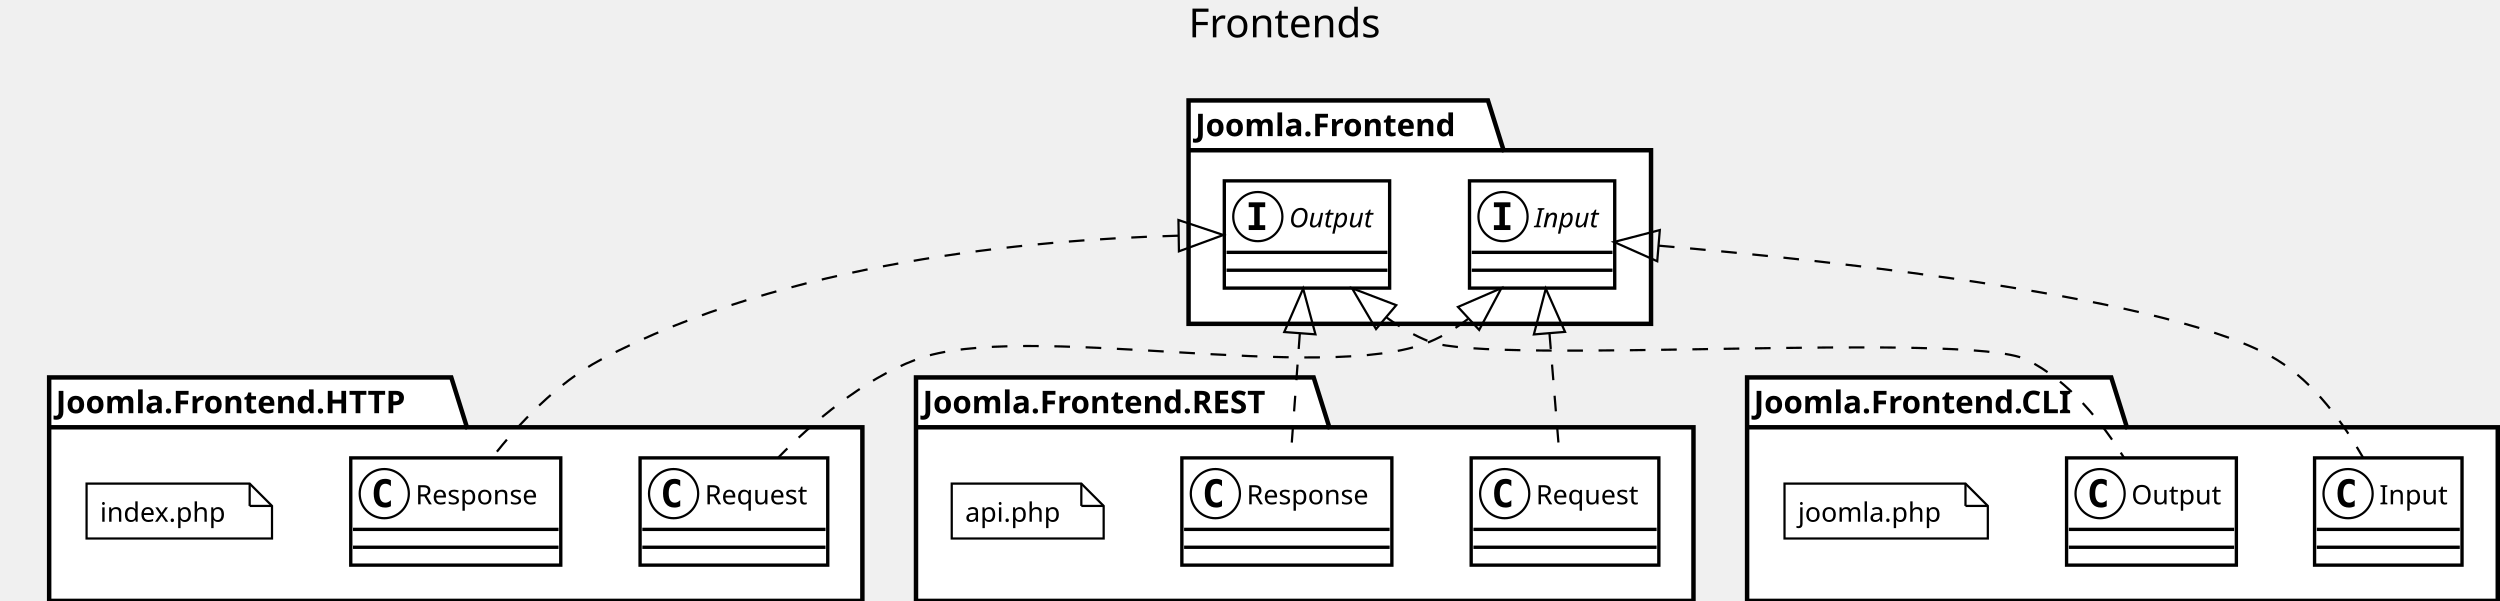
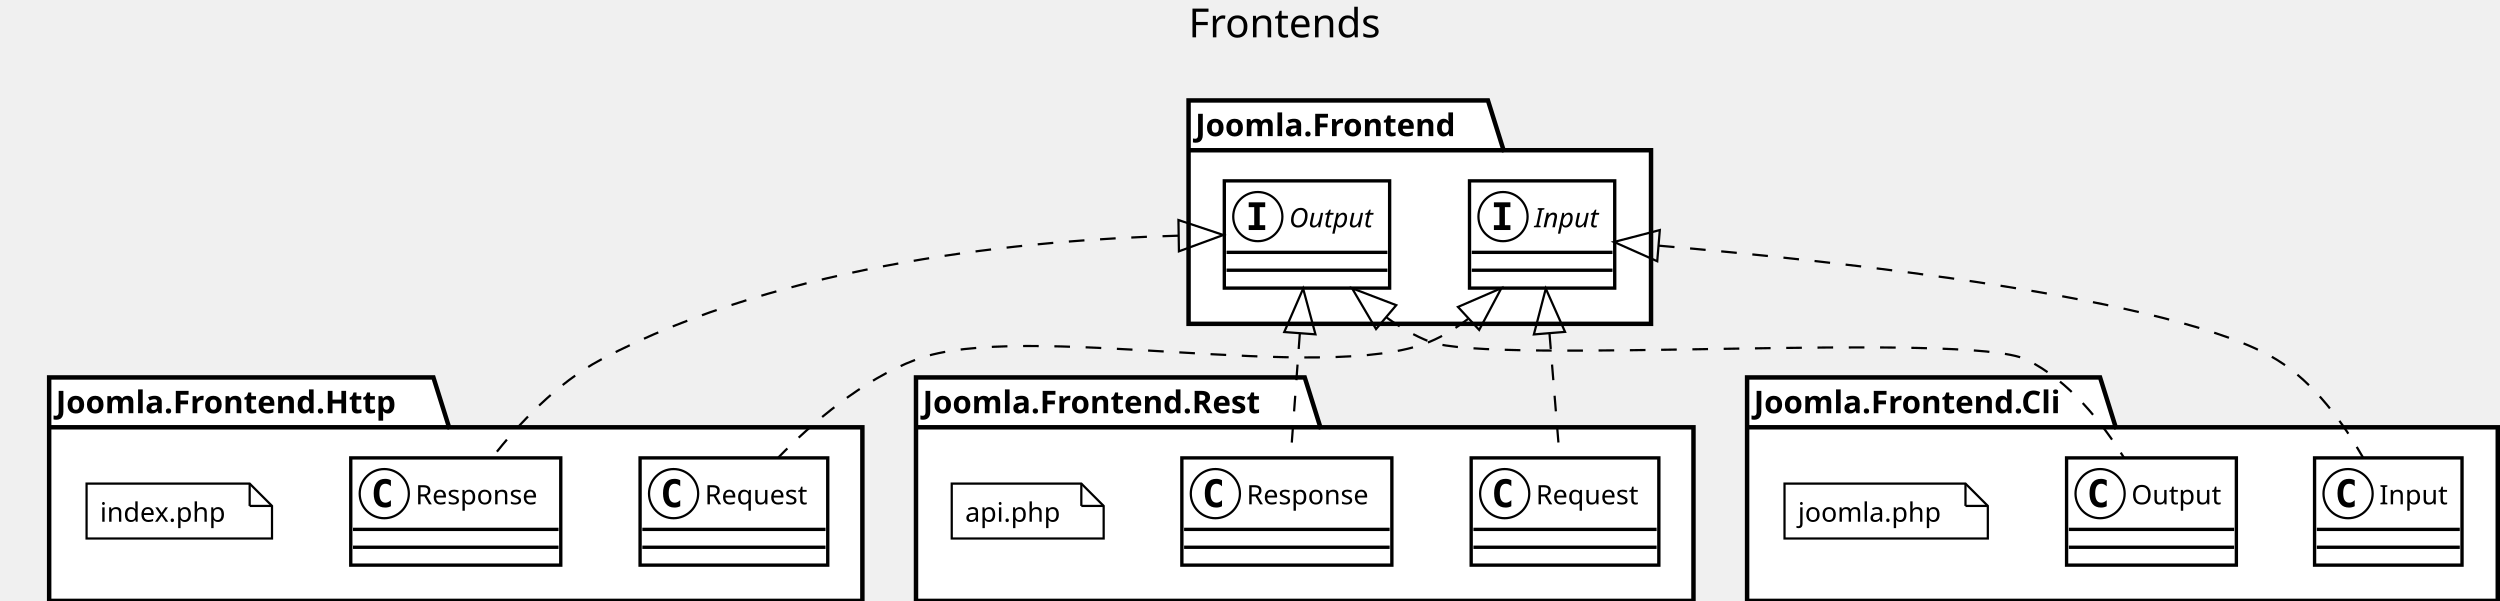
<svg xmlns="http://www.w3.org/2000/svg" height="269px" style="width:1119px;height:269px;" version="1.1" viewBox="0 0 1119 269" width="1119px">
  <defs />
  <g>
    <text fill="#000000" font-family="sans-serif" font-size="18" lengthAdjust="spacingAndGlyphs" textLength="88" x="532" y="16.708">Frontends</text>
-     <polygon fill="#FFFFFF" points="22,168.953,202,168.953,209,191.25,386,191.25,386,268.953,22,268.953,22,168.953" style="stroke: #000000; stroke-width: 2.0;" />
-     <line style="stroke: #000000; stroke-width: 2.0;" x1="22" x2="209" y1="191.25" y2="191.25" />
-     <text fill="#000000" font-family="sans-serif" font-size="14" font-weight="bold" lengthAdjust="spacingAndGlyphs" textLength="174" x="25" y="184.948">Joomla.Frontend.HTTP</text>
+     <polygon fill="#FFFFFF" points="22,168.953,194,168.953,201,191.25,386,191.25,386,268.953,22,268.953,22,168.953" style="stroke: #000000; stroke-width: 2.0;" />
+     <line style="stroke: #000000; stroke-width: 2.0;" x1="22" x2="201" y1="191.25" y2="191.25" />
+     <text fill="#000000" font-family="sans-serif" font-size="14" font-weight="bold" lengthAdjust="spacingAndGlyphs" textLength="166" x="25" y="184.948">Joomla.Frontend.Http</text>
    <polygon fill="#FFFFFF" points="532,44.953,666,44.953,673,67.25,739,67.25,739,144.953,532,144.953,532,44.953" style="stroke: #000000; stroke-width: 2.0;" />
    <line style="stroke: #000000; stroke-width: 2.0;" x1="532" x2="673" y1="67.25" y2="67.25" />
    <text fill="#000000" font-family="sans-serif" font-size="14" font-weight="bold" lengthAdjust="spacingAndGlyphs" textLength="128" x="535" y="60.948">Joomla.Frontend</text>
-     <polygon fill="#FFFFFF" points="410,168.953,588,168.953,595,191.25,758,191.25,758,268.953,410,268.953,410,168.953" style="stroke: #000000; stroke-width: 2.0;" />
-     <line style="stroke: #000000; stroke-width: 2.0;" x1="410" x2="595" y1="191.25" y2="191.25" />
-     <text fill="#000000" font-family="sans-serif" font-size="14" font-weight="bold" lengthAdjust="spacingAndGlyphs" textLength="172" x="413" y="184.948">Joomla.Frontend.REST</text>
-     <polygon fill="#FFFFFF" points="782,168.953,945,168.953,952,191.25,1118,191.25,1118,268.953,782,268.953,782,168.953" style="stroke: #000000; stroke-width: 2.0;" />
-     <line style="stroke: #000000; stroke-width: 2.0;" x1="782" x2="952" y1="191.25" y2="191.25" />
-     <text fill="#000000" font-family="sans-serif" font-size="14" font-weight="bold" lengthAdjust="spacingAndGlyphs" textLength="157" x="785" y="184.948">Joomla.Frontend.CLI</text>
+     <polygon fill="#FFFFFF" points="410,168.953,584,168.953,591,191.25,758,191.25,758,268.953,410,268.953,410,168.953" style="stroke: #000000; stroke-width: 2.0;" />
+     <line style="stroke: #000000; stroke-width: 2.0;" x1="410" x2="591" y1="191.25" y2="191.25" />
+     <text fill="#000000" font-family="sans-serif" font-size="14" font-weight="bold" lengthAdjust="spacingAndGlyphs" textLength="168" x="413" y="184.948">Joomla.Frontend.Rest</text>
+     <polygon fill="#FFFFFF" points="782,168.953,940,168.953,947,191.25,1118,191.25,1118,268.953,782,268.953,782,168.953" style="stroke: #000000; stroke-width: 2.0;" />
+     <line style="stroke: #000000; stroke-width: 2.0;" x1="782" x2="947" y1="191.25" y2="191.25" />
+     <text fill="#000000" font-family="sans-serif" font-size="14" font-weight="bold" lengthAdjust="spacingAndGlyphs" textLength="152" x="785" y="184.948">Joomla.Frontend.Cli</text>
    <rect fill="#FFFFFF" height="48" style="stroke: #000000; stroke-width: 1.5;" width="84" x="286.5" y="204.953" />
    <ellipse cx="301.5" cy="220.953" fill="#FFFFFF" rx="11" ry="11" style="stroke: #000000; stroke-width: 1.0;" />
    <path d="M304.469,226.594 Q303.891,226.891 303.25,227.039 Q302.609,227.188 301.906,227.188 Q299.406,227.188 298.086,225.539 Q296.766,223.891 296.766,220.766 Q296.766,217.641 298.086,215.984 Q299.406,214.328 301.906,214.328 Q302.609,214.328 303.258,214.484 Q303.906,214.641 304.469,214.938 L304.469,217.656 Q303.844,217.078 303.25,216.805 Q302.656,216.531 302.031,216.531 Q300.688,216.531 300,217.602 Q299.312,218.672 299.312,220.766 Q299.312,222.859 300,223.93 Q300.688,225 302.031,225 Q302.656,225 303.25,224.727 Q303.844,224.453 304.469,223.875 L304.469,226.594 Z " />
    <text fill="#000000" font-family="Verdana" font-size="12" lengthAdjust="spacingAndGlyphs" textLength="52" x="315.5" y="225.726">Request</text>
    <line style="stroke: #000000; stroke-width: 1.5;" x1="287.5" x2="369.5" y1="236.953" y2="236.953" />
    <line style="stroke: #000000; stroke-width: 1.5;" x1="287.5" x2="369.5" y1="244.953" y2="244.953" />
    <rect fill="#FFFFFF" height="48" style="stroke: #000000; stroke-width: 1.5;" width="94" x="157" y="204.953" />
    <ellipse cx="172" cy="220.953" fill="#FFFFFF" rx="11" ry="11" style="stroke: #000000; stroke-width: 1.0;" />
    <path d="M174.969,226.594 Q174.391,226.891 173.75,227.039 Q173.109,227.188 172.406,227.188 Q169.906,227.188 168.586,225.539 Q167.266,223.891 167.266,220.766 Q167.266,217.641 168.586,215.984 Q169.906,214.328 172.406,214.328 Q173.109,214.328 173.758,214.484 Q174.406,214.641 174.969,214.938 L174.969,217.656 Q174.344,217.078 173.75,216.805 Q173.156,216.531 172.531,216.531 Q171.188,216.531 170.5,217.602 Q169.812,218.672 169.812,220.766 Q169.812,222.859 170.5,223.93 Q171.188,225 172.531,225 Q173.156,225 173.75,224.727 Q174.344,224.453 174.969,223.875 L174.969,226.594 Z " />
    <text fill="#000000" font-family="Verdana" font-size="12" lengthAdjust="spacingAndGlyphs" textLength="62" x="186" y="225.726">Response</text>
    <line style="stroke: #000000; stroke-width: 1.5;" x1="158" x2="250" y1="236.953" y2="236.953" />
    <line style="stroke: #000000; stroke-width: 1.5;" x1="158" x2="250" y1="244.953" y2="244.953" />
    <polygon fill="#FFFFFF" points="38.75,216.453,38.75,241.037,121.75,241.037,121.75,226.453,111.75,216.453,38.75,216.453" style="stroke: #000000; stroke-width: 1.0;" />
    <line style="stroke: #000000; stroke-width: 1.0;" x1="111.75" x2="111.75" y1="216.453" y2="226.453" />
    <line style="stroke: #000000; stroke-width: 1.0;" x1="121.75" x2="111.75" y1="226.453" y2="226.453" />
    <text fill="#000000" font-family="Verdana" font-size="12" lengthAdjust="spacingAndGlyphs" textLength="62" x="44.75" y="233.518">index.php</text>
    <rect fill="#FFFFFF" height="48" style="stroke: #000000; stroke-width: 1.5;" width="65" x="657.75" y="80.953" />
    <ellipse cx="672.75" cy="96.953" fill="#FFFFFF" rx="11" ry="11" style="stroke: #000000; stroke-width: 1.0;" />
    <path d="M668.672,92.719 L668.672,90.562 L676.062,90.562 L676.062,92.719 L673.594,92.719 L673.594,100.797 L676.062,100.797 L676.062,102.953 L668.672,102.953 L668.672,100.797 L671.141,100.797 L671.141,92.719 L668.672,92.719 Z " />
    <text fill="#000000" font-family="Verdana" font-size="12" font-style="italic" lengthAdjust="spacingAndGlyphs" textLength="33" x="686.75" y="101.726">Input</text>
    <line style="stroke: #000000; stroke-width: 1.5;" x1="658.75" x2="721.75" y1="112.953" y2="112.953" />
    <line style="stroke: #000000; stroke-width: 1.5;" x1="658.75" x2="721.75" y1="120.953" y2="120.953" />
    <rect fill="#FFFFFF" height="48" style="stroke: #000000; stroke-width: 1.5;" width="74" x="548" y="80.953" />
    <ellipse cx="563" cy="96.953" fill="#FFFFFF" rx="11" ry="11" style="stroke: #000000; stroke-width: 1.0;" />
    <path d="M558.922,92.719 L558.922,90.562 L566.312,90.562 L566.312,92.719 L563.844,92.719 L563.844,100.797 L566.312,100.797 L566.312,102.953 L558.922,102.953 L558.922,100.797 L561.391,100.797 L561.391,92.719 L558.922,92.719 Z " />
    <text fill="#000000" font-family="Verdana" font-size="12" font-style="italic" lengthAdjust="spacingAndGlyphs" textLength="42" x="577" y="101.726">Output</text>
    <line style="stroke: #000000; stroke-width: 1.5;" x1="549" x2="621" y1="112.953" y2="112.953" />
    <line style="stroke: #000000; stroke-width: 1.5;" x1="549" x2="621" y1="120.953" y2="120.953" />
    <rect fill="#FFFFFF" height="48" style="stroke: #000000; stroke-width: 1.5;" width="84" x="658.5" y="204.953" />
    <ellipse cx="673.5" cy="220.953" fill="#FFFFFF" rx="11" ry="11" style="stroke: #000000; stroke-width: 1.0;" />
    <path d="M676.469,226.594 Q675.891,226.891 675.25,227.039 Q674.609,227.188 673.906,227.188 Q671.406,227.188 670.086,225.539 Q668.766,223.891 668.766,220.766 Q668.766,217.641 670.086,215.984 Q671.406,214.328 673.906,214.328 Q674.609,214.328 675.258,214.484 Q675.906,214.641 676.469,214.938 L676.469,217.656 Q675.844,217.078 675.25,216.805 Q674.656,216.531 674.031,216.531 Q672.688,216.531 672,217.602 Q671.312,218.672 671.312,220.766 Q671.312,222.859 672,223.93 Q672.688,225 674.031,225 Q674.656,225 675.25,224.727 Q675.844,224.453 676.469,223.875 L676.469,226.594 Z " />
    <text fill="#000000" font-family="Verdana" font-size="12" lengthAdjust="spacingAndGlyphs" textLength="52" x="687.5" y="225.726">Request</text>
    <line style="stroke: #000000; stroke-width: 1.5;" x1="659.5" x2="741.5" y1="236.953" y2="236.953" />
    <line style="stroke: #000000; stroke-width: 1.5;" x1="659.5" x2="741.5" y1="244.953" y2="244.953" />
    <rect fill="#FFFFFF" height="48" style="stroke: #000000; stroke-width: 1.5;" width="94" x="529" y="204.953" />
    <ellipse cx="544" cy="220.953" fill="#FFFFFF" rx="11" ry="11" style="stroke: #000000; stroke-width: 1.0;" />
    <path d="M546.969,226.594 Q546.391,226.891 545.75,227.039 Q545.109,227.188 544.406,227.188 Q541.906,227.188 540.586,225.539 Q539.266,223.891 539.266,220.766 Q539.266,217.641 540.586,215.984 Q541.906,214.328 544.406,214.328 Q545.109,214.328 545.758,214.484 Q546.406,214.641 546.969,214.938 L546.969,217.656 Q546.344,217.078 545.75,216.805 Q545.156,216.531 544.531,216.531 Q543.188,216.531 542.5,217.602 Q541.812,218.672 541.812,220.766 Q541.812,222.859 542.5,223.93 Q543.188,225 544.531,225 Q545.156,225 545.75,224.727 Q546.344,224.453 546.969,223.875 L546.969,226.594 Z " />
    <text fill="#000000" font-family="Verdana" font-size="12" lengthAdjust="spacingAndGlyphs" textLength="62" x="558" y="225.726">Response</text>
    <line style="stroke: #000000; stroke-width: 1.5;" x1="530" x2="622" y1="236.953" y2="236.953" />
    <line style="stroke: #000000; stroke-width: 1.5;" x1="530" x2="622" y1="244.953" y2="244.953" />
    <polygon fill="#FFFFFF" points="426,216.453,426,241.037,494,241.037,494,226.453,484,216.453,426,216.453" style="stroke: #000000; stroke-width: 1.0;" />
    <line style="stroke: #000000; stroke-width: 1.0;" x1="484" x2="484" y1="216.453" y2="226.453" />
    <line style="stroke: #000000; stroke-width: 1.0;" x1="494" x2="484" y1="226.453" y2="226.453" />
    <text fill="#000000" font-family="Verdana" font-size="12" lengthAdjust="spacingAndGlyphs" textLength="47" x="432" y="233.518">api.php</text>
    <rect fill="#FFFFFF" height="48" style="stroke: #000000; stroke-width: 1.5;" width="66" x="1036" y="204.953" />
    <ellipse cx="1051" cy="220.953" fill="#FFFFFF" rx="11" ry="11" style="stroke: #000000; stroke-width: 1.0;" />
    <path d="M1053.969,226.594 Q1053.391,226.891 1052.75,227.039 Q1052.109,227.188 1051.406,227.188 Q1048.906,227.188 1047.586,225.539 Q1046.266,223.891 1046.266,220.766 Q1046.266,217.641 1047.586,215.984 Q1048.906,214.328 1051.406,214.328 Q1052.109,214.328 1052.758,214.484 Q1053.406,214.641 1053.969,214.938 L1053.969,217.656 Q1053.344,217.078 1052.75,216.805 Q1052.156,216.531 1051.531,216.531 Q1050.188,216.531 1049.5,217.602 Q1048.812,218.672 1048.812,220.766 Q1048.812,222.859 1049.5,223.93 Q1050.188,225 1051.531,225 Q1052.156,225 1052.75,224.727 Q1053.344,224.453 1053.969,223.875 L1053.969,226.594 Z " />
    <text fill="#000000" font-family="Verdana" font-size="12" lengthAdjust="spacingAndGlyphs" textLength="34" x="1065" y="225.726">Input</text>
    <line style="stroke: #000000; stroke-width: 1.5;" x1="1037" x2="1101" y1="236.953" y2="236.953" />
    <line style="stroke: #000000; stroke-width: 1.5;" x1="1037" x2="1101" y1="244.953" y2="244.953" />
    <rect fill="#FFFFFF" height="48" style="stroke: #000000; stroke-width: 1.5;" width="76" x="925" y="204.953" />
    <ellipse cx="940" cy="220.953" fill="#FFFFFF" rx="11" ry="11" style="stroke: #000000; stroke-width: 1.0;" />
    <path d="M942.969,226.594 Q942.391,226.891 941.75,227.039 Q941.109,227.188 940.406,227.188 Q937.906,227.188 936.586,225.539 Q935.266,223.891 935.266,220.766 Q935.266,217.641 936.586,215.984 Q937.906,214.328 940.406,214.328 Q941.109,214.328 941.758,214.484 Q942.406,214.641 942.969,214.938 L942.969,217.656 Q942.344,217.078 941.75,216.805 Q941.156,216.531 940.531,216.531 Q939.188,216.531 938.5,217.602 Q937.812,218.672 937.812,220.766 Q937.812,222.859 938.5,223.93 Q939.188,225 940.531,225 Q941.156,225 941.75,224.727 Q942.344,224.453 942.969,223.875 L942.969,226.594 Z " />
    <text fill="#000000" font-family="Verdana" font-size="12" lengthAdjust="spacingAndGlyphs" textLength="44" x="954" y="225.726">Output</text>
    <line style="stroke: #000000; stroke-width: 1.5;" x1="926" x2="1000" y1="236.953" y2="236.953" />
    <line style="stroke: #000000; stroke-width: 1.5;" x1="926" x2="1000" y1="244.953" y2="244.953" />
    <polygon fill="#FFFFFF" points="798.75,216.453,798.75,241.037,889.75,241.037,889.75,226.453,879.75,216.453,798.75,216.453" style="stroke: #000000; stroke-width: 1.0;" />
    <line style="stroke: #000000; stroke-width: 1.0;" x1="879.75" x2="879.75" y1="216.453" y2="226.453" />
    <line style="stroke: #000000; stroke-width: 1.0;" x1="889.75" x2="879.75" y1="226.453" y2="226.453" />
    <text fill="#000000" font-family="Verdana" font-size="12" lengthAdjust="spacingAndGlyphs" textLength="70" x="804.75" y="233.518">joomla.php</text>
    <path d="M657.155,142.69 C651.833,146.811 646.063,150.428 640,152.953 C592.789,172.615 457.865,142.941 410,160.953 C385.912,170.018 363.646,189.206 348.414,204.734 " fill="none" style="stroke: #000000; stroke-width: 1.0; stroke-dasharray: 7.0,7.0;" />
    <polygon fill="none" points="652.583,137.384,672.029,128.967,662.076,147.674,652.583,137.384" style="stroke: #000000; stroke-width: 1.0;" />
    <path d="M527.345,105.495 C461.255,107.263 351.441,117.357 269,160.953 C249.373,171.332 232.137,189.791 220.355,204.709 " fill="none" style="stroke: #000000; stroke-width: 1.0; stroke-dasharray: 7.0,7.0;" />
    <polygon fill="none" points="527.472,98.492,547.578,105.18,527.69,112.491,527.472,98.492" style="stroke: #000000; stroke-width: 1.0;" />
    <path d="M693.547,149.228 C695.083,167.961 696.818,189.138 698.103,204.805 " fill="none" style="stroke: #000000; stroke-width: 1.0; stroke-dasharray: 7.0,7.0;" />
    <polygon fill="none" points="686.562,149.692,691.904,129.187,700.515,148.549,686.562,149.692" style="stroke: #000000; stroke-width: 1.0;" />
    <path d="M581.808,149.228 C580.426,167.961 578.863,189.138 577.708,204.805 " fill="none" style="stroke: #000000; stroke-width: 1.0; stroke-dasharray: 7.0,7.0;" />
    <polygon fill="none" points="574.833,148.618,583.286,129.187,588.796,149.648,574.833,148.618" style="stroke: #000000; stroke-width: 1.0;" />
    <path d="M742.527,109.965 C823.312,116.92 973.493,133.199 1019,160.953 C1035.98,171.307 1049.1,189.767 1057.64,204.692 " fill="none" style="stroke: #000000; stroke-width: 1.0; stroke-dasharray: 7.0,7.0;" />
    <polygon fill="none" points="741.779,116.927,722.424,108.303,742.932,102.974,741.779,116.927" style="stroke: #000000; stroke-width: 1.0;" />
    <path d="M620.692,142.155 C626.721,146.514 633.234,150.34 640,152.953 C667.687,163.645 880.304,147.983 907,160.953 C926.09,170.228 941.048,189.397 950.685,204.863 " fill="none" style="stroke: #000000; stroke-width: 1.0; stroke-dasharray: 7.0,7.0;" />
    <polygon fill="none" points="615.921,147.288,605.173,129.026,624.963,136.599,615.921,147.288" style="stroke: #000000; stroke-width: 1.0;" />
  </g>
</svg>
